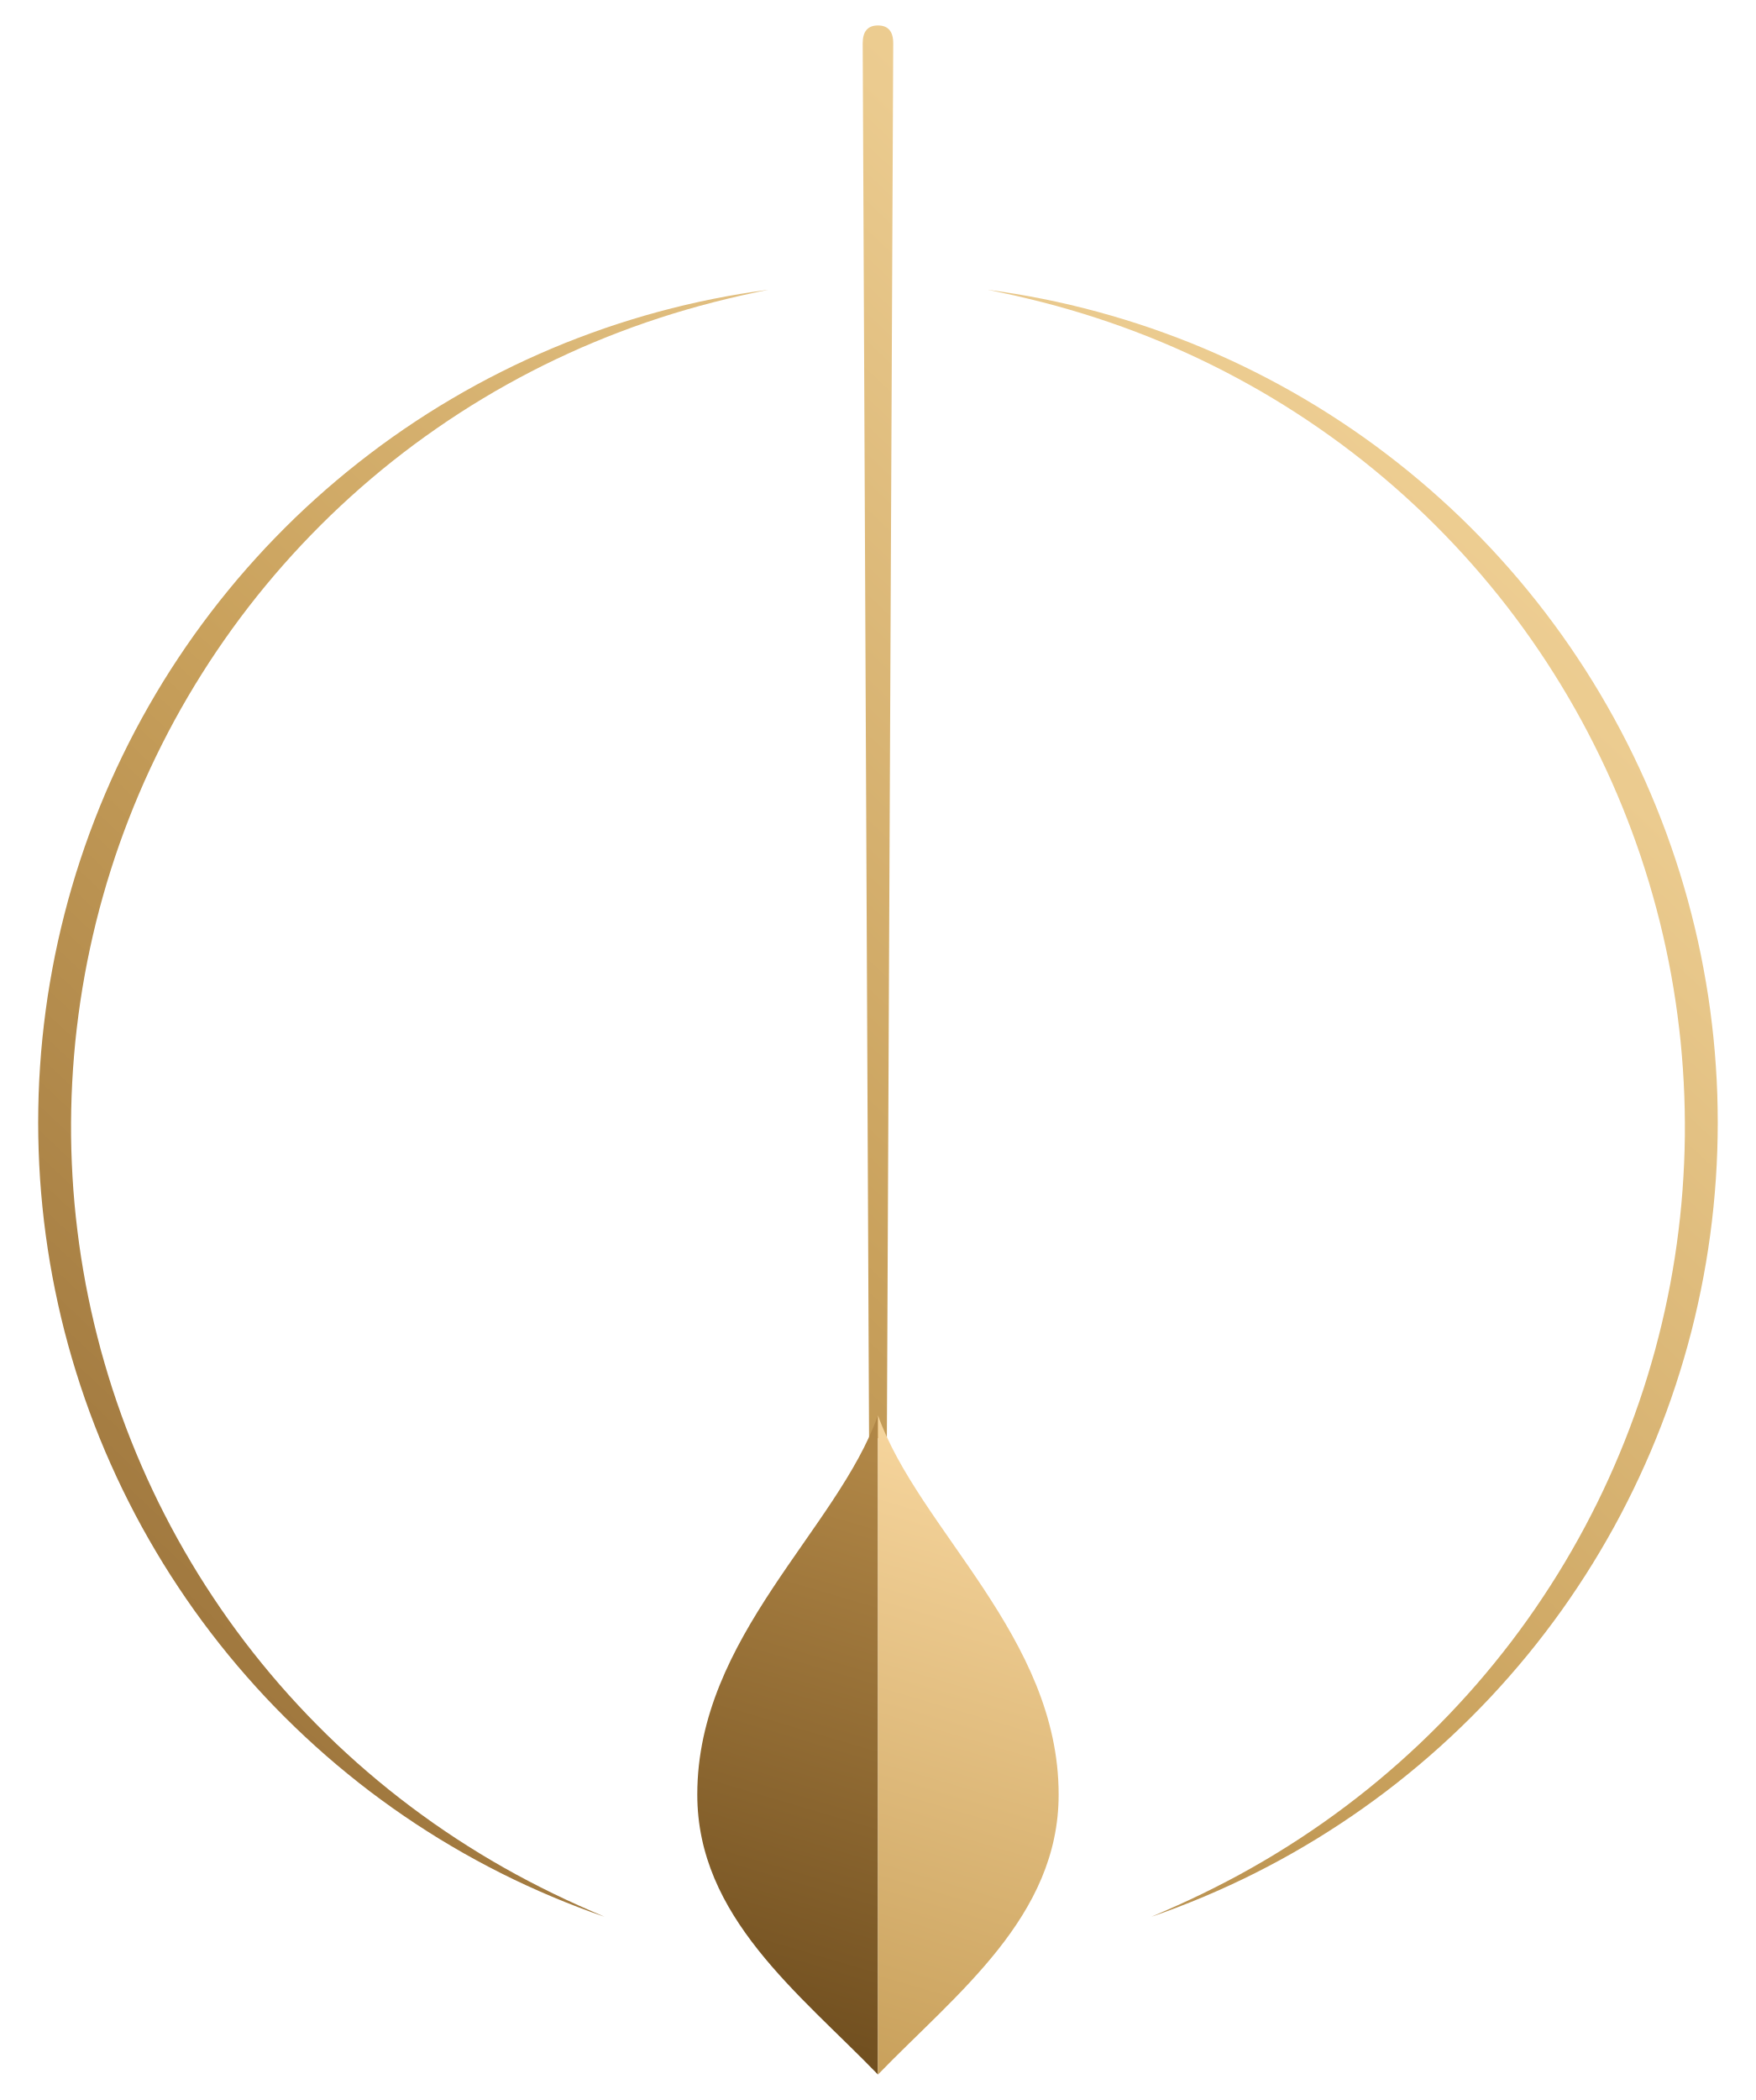
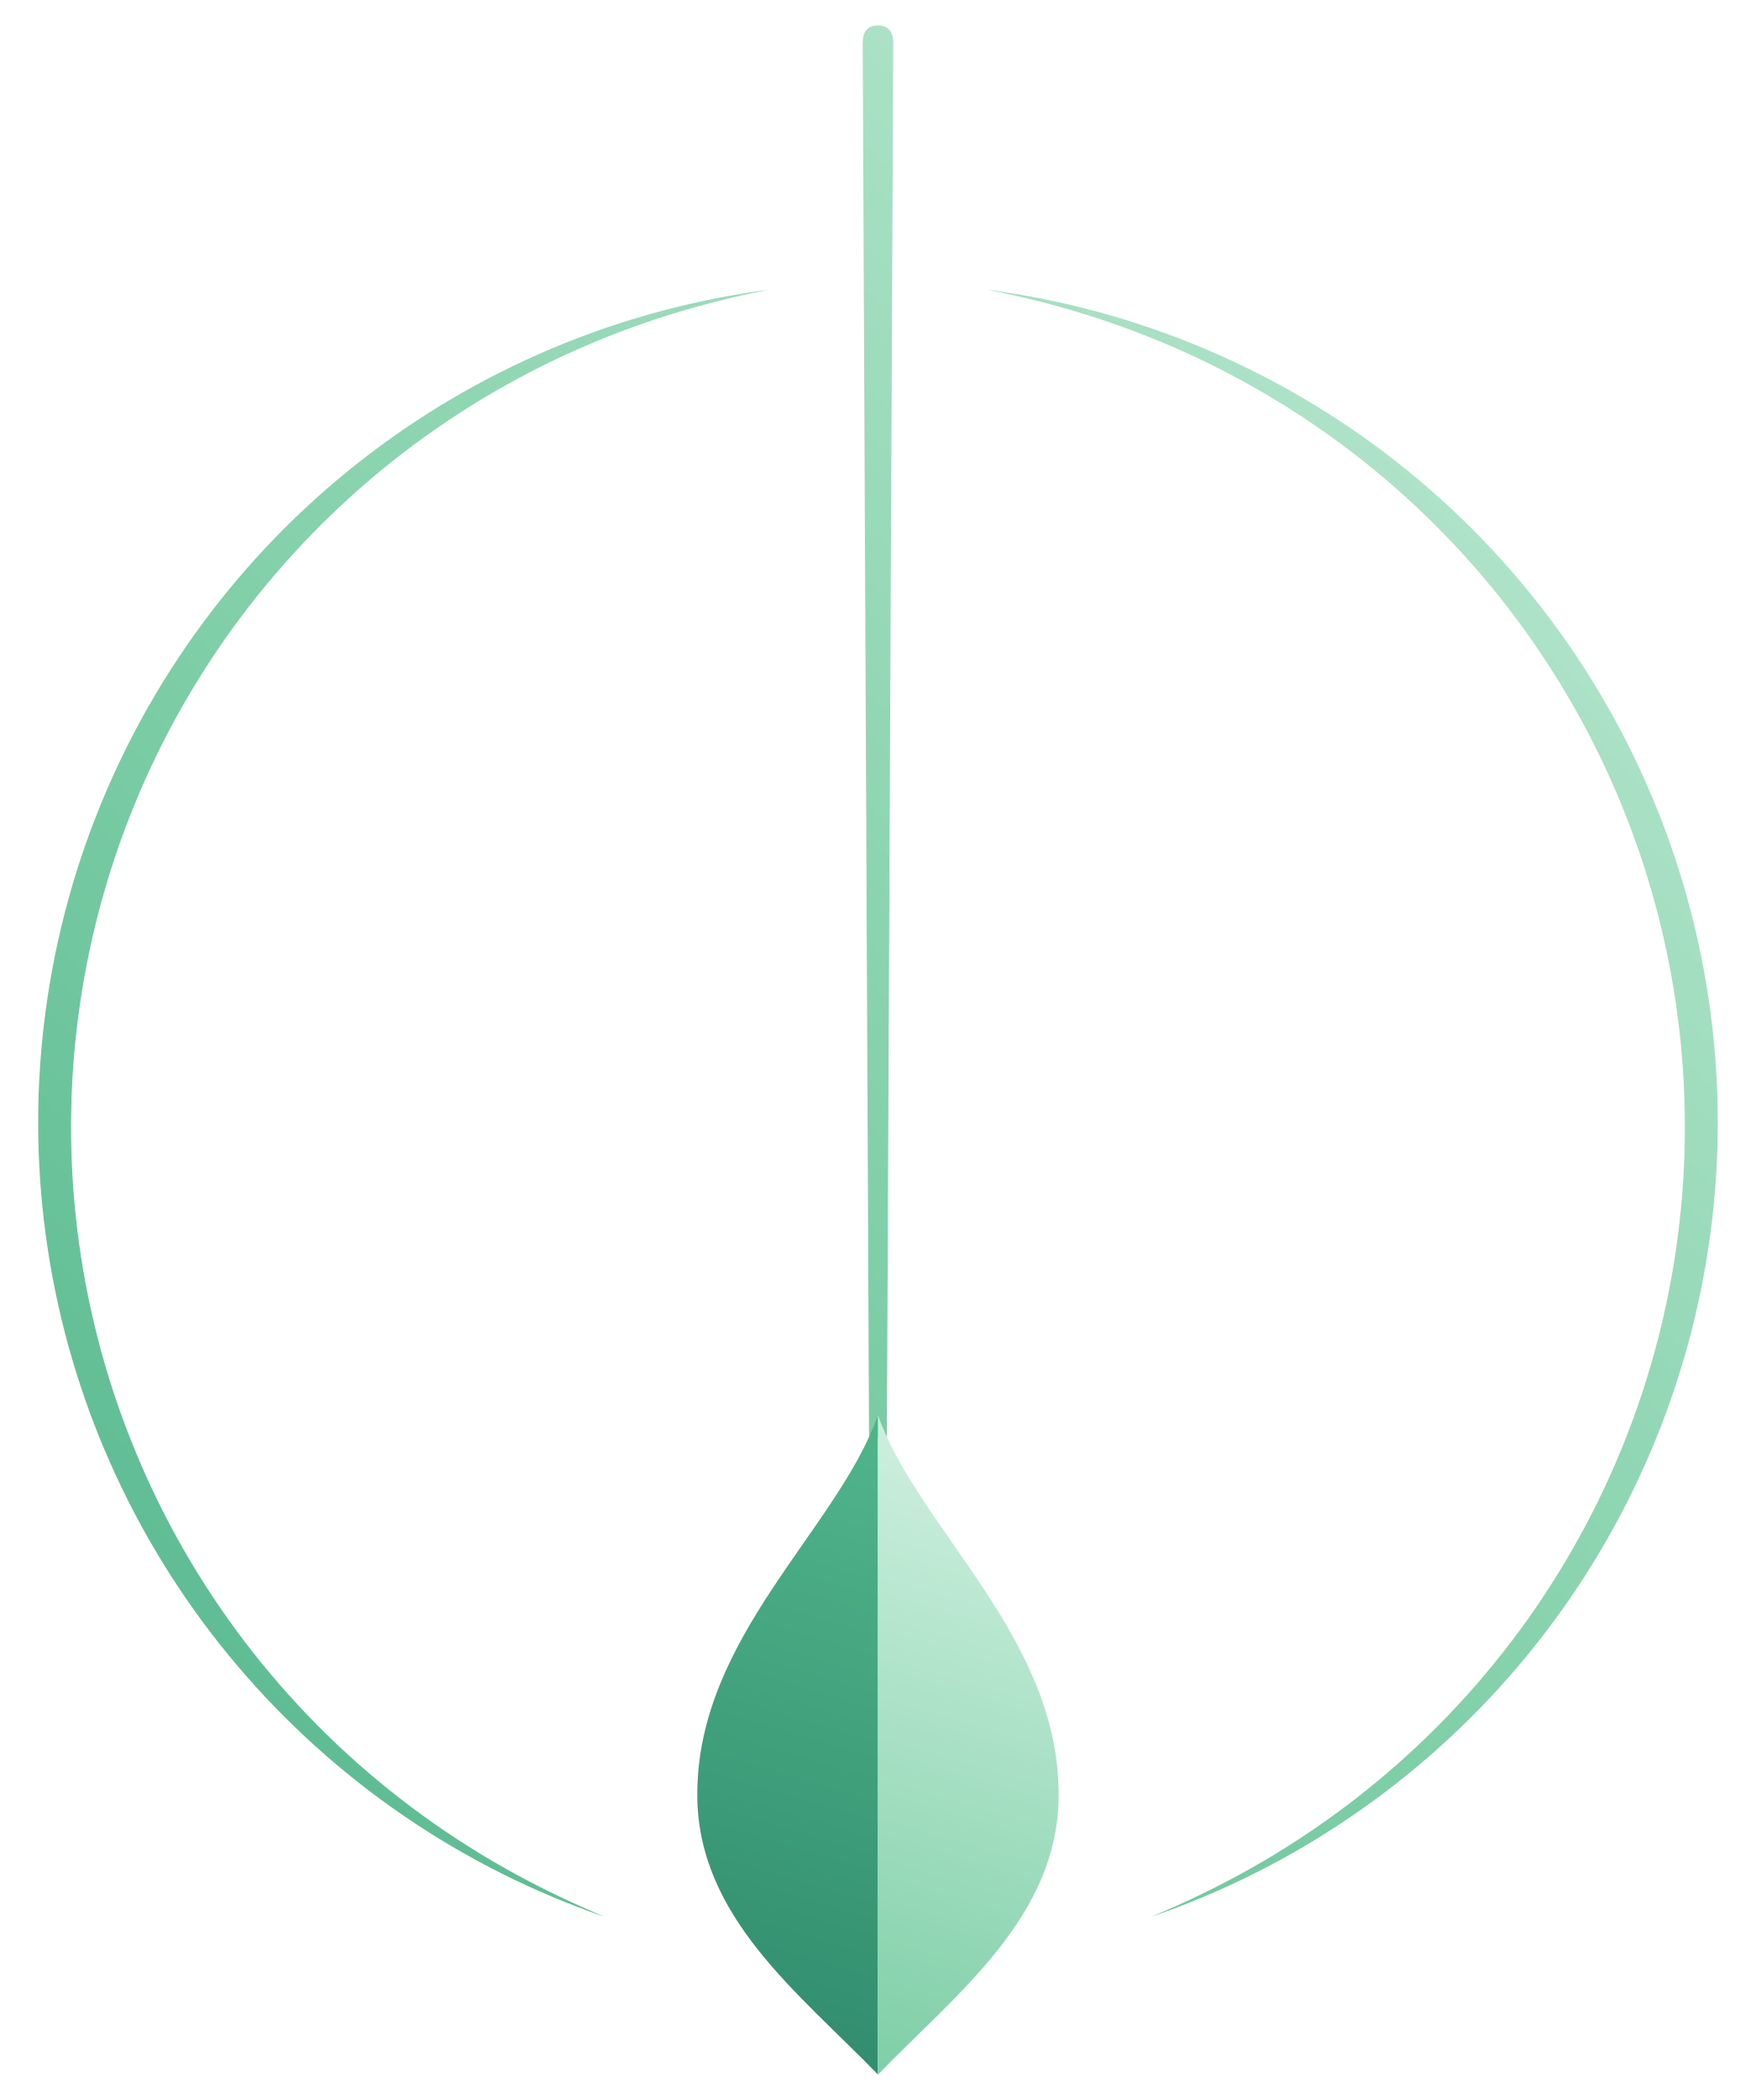
<svg xmlns="http://www.w3.org/2000/svg" viewBox="0 0 690 825" width="690" height="825" role="img" aria-label="Prumo">
  <defs>
    <linearGradient id="sg" gradientUnits="userSpaceOnUse" x1="300" y1="930" x2="960" y2="230">
-       <stop offset="0" stop-color="#8C6430" />
-       <stop offset="0.45" stop-color="#C9A15C" />
-       <stop offset="0.8" stop-color="#EBCB8F" />
-       <stop offset="1" stop-color="#F7D69E" />
+       <stop offset="0" stop-color="#4FB38A" />
+       <stop offset="0.45" stop-color="#7FCFA8" />
+       <stop offset="0.8" stop-color="#A8E0C4" />
+       <stop offset="1" stop-color="#CFF0DF" />
    </linearGradient>
    <linearGradient id="sbl" gradientUnits="userSpaceOnUse" x1="556" y1="960" x2="627" y2="720">
-       <stop offset="0" stop-color="#6B4A1C" />
-       <stop offset="1" stop-color="#B08646" />
+       <stop offset="0" stop-color="#2F8A6C" />
+       <stop offset="1" stop-color="#4FB38A" />
    </linearGradient>
    <linearGradient id="sbr" gradientUnits="userSpaceOnUse" x1="627" y1="960" x2="698" y2="720">
-       <stop offset="0" stop-color="#C9A15C" />
-       <stop offset="1" stop-color="#F7D69E" />
+       <stop offset="0" stop-color="#7FCFA8" />
+       <stop offset="1" stop-color="#CFF0DF" />
    </linearGradient>
  </defs>
  <g transform="translate(0.00 0.00) scale(1) translate(-282 -147)">
    <path d="M583.93 260.82 L578.45 261.59 L573.00 262.45 L567.55 263.40 L562.13 264.44 L556.72 265.57 L551.33 266.79 L545.96 268.11 L540.62 269.51 L535.30 271.00 L530.00 272.58 L524.73 274.25 L519.49 276.00 L514.29 277.85 L509.11 279.78 L503.96 281.79 L498.85 283.90 L493.78 286.09 L488.74 288.36 L483.75 290.71 L478.79 293.16 L473.87 295.68 L469.00 298.28 L464.17 300.97 L459.39 303.74 L454.65 306.58 L449.96 309.51 L445.33 312.51 L440.74 315.59 L436.20 318.75 L431.72 321.98 L427.30 325.29 L422.93 328.67 L418.61 332.12 L414.36 335.65 L410.16 339.24 L406.03 342.91 L401.95 346.64 L397.94 350.44 L394.00 354.31 L390.12 358.25 L386.30 362.24 L382.56 366.31 L378.88 370.43 L375.27 374.61 L371.74 378.86 L368.27 383.16 L364.88 387.52 L361.56 391.94 L358.31 396.41 L355.14 400.94 L352.05 405.52 L349.03 410.14 L346.09 414.82 L343.23 419.55 L340.45 424.33 L337.75 429.15 L335.13 434.01 L332.59 438.92 L330.14 443.87 L327.77 448.86 L325.48 453.89 L323.28 458.96 L321.16 464.06 L319.13 469.20 L317.18 474.37 L315.32 479.58 L313.55 484.81 L311.86 490.07 L310.27 495.36 L308.76 500.68 L307.35 506.02 L306.02 511.38 L304.78 516.77 L303.63 522.17 L302.58 527.60 L301.61 533.04 L300.73 538.49 L299.95 543.96 L299.26 549.45 L298.66 554.94 L298.15 560.44 L297.74 565.95 L297.41 571.47 L297.18 576.99 L297.05 582.51 L297.00 588.04 L297.05 593.56 L297.19 599.09 L297.42 604.61 L297.74 610.12 L298.16 615.63 L298.67 621.13 L299.27 626.63 L299.96 632.11 L300.75 637.58 L301.62 643.03 L302.59 648.47 L303.65 653.90 L304.80 659.30 L306.03 664.69 L307.36 670.05 L308.78 675.39 L310.29 680.71 L311.89 686.00 L313.57 691.26 L315.34 696.49 L317.20 701.69 L319.15 706.87 L321.18 712.00 L323.30 717.11 L325.51 722.17 L327.80 727.20 L330.17 732.19 L332.63 737.14 L335.16 742.05 L337.78 746.92 L340.49 751.74 L343.27 756.51 L346.13 761.24 L349.07 765.92 L352.09 770.54 L355.18 775.12 L358.35 779.65 L361.60 784.12 L364.92 788.53 L368.31 792.89 L371.78 797.20 L375.32 801.44 L378.93 805.62 L382.61 809.75 L386.35 813.81 L390.17 817.81 L394.05 821.74 L398.00 825.61 L402.01 829.41 L406.08 833.14 L410.22 836.81 L414.41 840.40 L418.67 843.92 L422.98 847.38 L427.35 850.76 L431.78 854.06 L436.26 857.29 L440.80 860.45 L445.39 863.53 L450.03 866.53 L454.71 869.46 L459.45 872.30 L464.23 875.07 L469.06 877.75 L473.94 880.36 L478.85 882.88 L483.81 885.32 L488.81 887.67 L493.85 889.94 L498.92 892.13 L504.03 894.23 L509.18 896.25 L514.35 898.18 L519.56 900.02 L519.56 900.02 L514.48 897.82 L509.43 895.59 L504.41 893.29 L499.43 890.92 L494.50 888.47 L489.60 885.95 L484.75 883.36 L479.95 880.69 L475.20 877.95 L470.49 875.13 L465.84 872.24 L461.23 869.28 L456.68 866.24 L452.18 863.14 L447.74 859.96 L443.35 856.72 L439.02 853.41 L434.74 850.03 L430.52 846.58 L426.37 843.07 L422.27 839.50 L418.24 835.86 L414.26 832.16 L410.36 828.40 L406.51 824.57 L402.73 820.69 L399.02 816.75 L395.37 812.76 L391.79 808.71 L388.28 804.60 L384.84 800.44 L381.47 796.23 L378.16 791.97 L374.93 787.65 L371.77 783.29 L368.69 778.88 L365.68 774.42 L362.74 769.92 L359.87 765.37 L357.08 760.78 L354.37 756.15 L351.73 751.48 L349.17 746.77 L346.69 742.02 L344.28 737.24 L341.96 732.42 L339.71 727.56 L337.54 722.67 L335.45 717.75 L333.44 712.80 L331.51 707.82 L329.66 702.81 L327.89 697.77 L326.20 692.71 L324.60 687.63 L323.08 682.52 L321.63 677.39 L320.28 672.23 L319.00 667.06 L317.81 661.87 L316.70 656.67 L315.67 651.45 L314.73 646.21 L313.87 640.96 L313.10 635.70 L312.41 630.43 L311.80 625.15 L311.28 619.86 L310.84 614.57 L310.49 609.27 L310.22 603.96 L310.03 598.65 L309.93 593.34 L309.92 588.03 L309.99 582.73 L310.14 577.42 L310.38 572.12 L310.70 566.82 L311.11 561.53 L311.59 556.24 L312.17 550.96 L312.83 545.70 L313.57 540.44 L314.39 535.20 L315.30 529.97 L316.29 524.75 L317.37 519.55 L318.52 514.37 L319.76 509.20 L321.08 504.06 L322.49 498.94 L323.97 493.83 L325.54 488.76 L327.18 483.70 L328.91 478.67 L330.72 473.67 L332.61 468.70 L334.57 463.76 L336.62 458.85 L338.74 453.97 L340.95 449.12 L343.23 444.31 L345.59 439.53 L348.02 434.79 L350.53 430.08 L353.12 425.42 L355.78 420.80 L358.52 416.21 L361.33 411.68 L364.21 407.18 L367.17 402.73 L370.20 398.32 L373.30 393.96 L376.47 389.65 L379.71 385.39 L383.02 381.18 L386.40 377.03 L389.85 372.92 L393.37 368.87 L396.95 364.87 L400.60 360.93 L404.31 357.05 L408.09 353.22 L411.93 349.45 L415.83 345.75 L419.80 342.10 L423.82 338.52 L427.91 335.00 L432.05 331.54 L436.26 328.15 L440.51 324.83 L444.83 321.57 L449.20 318.39 L453.63 315.27 L458.10 312.22 L462.63 309.24 L467.21 306.33 L471.84 303.50 L476.52 300.73 L481.25 298.05 L486.02 295.44 L490.84 292.90 L495.70 290.44 L500.61 288.06 L505.56 285.76 L510.54 283.53 L515.57 281.39 L520.64 279.32 L525.74 277.34 L530.88 275.43 L536.05 273.61 L541.26 271.87 L546.49 270.21 L551.76 268.64 L557.06 267.14 L562.38 265.73 L567.74 264.40 L573.11 263.14 L578.51 261.96 L583.93 260.82 Z" fill="url(#sg)" />
    <path d="M670.07 260.82 L675.55 261.59 L681.00 262.45 L686.45 263.40 L691.87 264.44 L697.28 265.57 L702.67 266.79 L708.04 268.11 L713.38 269.51 L718.70 271.00 L724.00 272.58 L729.27 274.25 L734.51 276.00 L739.71 277.85 L744.89 279.78 L750.04 281.79 L755.15 283.90 L760.22 286.09 L765.26 288.36 L770.25 290.71 L775.21 293.16 L780.13 295.68 L785.00 298.28 L789.83 300.97 L794.61 303.74 L799.35 306.58 L804.04 309.51 L808.67 312.51 L813.26 315.59 L817.80 318.75 L822.28 321.98 L826.70 325.29 L831.07 328.67 L835.39 332.12 L839.64 335.65 L843.84 339.24 L847.97 342.91 L852.05 346.64 L856.06 350.44 L860.00 354.31 L863.88 358.25 L867.70 362.24 L871.44 366.31 L875.12 370.43 L878.73 374.61 L882.26 378.86 L885.73 383.16 L889.12 387.52 L892.44 391.94 L895.69 396.41 L898.86 400.94 L901.95 405.52 L904.97 410.14 L907.91 414.82 L910.77 419.55 L913.55 424.33 L916.25 429.15 L918.87 434.01 L921.41 438.92 L923.86 443.87 L926.23 448.86 L928.52 453.89 L930.72 458.96 L932.84 464.06 L934.87 469.20 L936.82 474.37 L938.68 479.58 L940.45 484.81 L942.14 490.07 L943.73 495.36 L945.24 500.68 L946.65 506.02 L947.98 511.38 L949.22 516.77 L950.37 522.17 L951.42 527.60 L952.39 533.04 L953.27 538.49 L954.05 543.96 L954.74 549.45 L955.34 554.94 L955.85 560.44 L956.26 565.95 L956.59 571.47 L956.82 576.99 L956.95 582.51 L957.00 588.04 L956.95 593.56 L956.81 599.09 L956.58 604.61 L956.26 610.12 L955.84 615.63 L955.33 621.13 L954.73 626.63 L954.04 632.11 L953.25 637.58 L952.38 643.03 L951.41 648.47 L950.35 653.90 L949.20 659.30 L947.97 664.69 L946.64 670.05 L945.22 675.39 L943.71 680.71 L942.11 686.00 L940.43 691.26 L938.66 696.49 L936.80 701.69 L934.85 706.87 L932.82 712.00 L930.70 717.11 L928.49 722.17 L926.20 727.20 L923.83 732.19 L921.37 737.14 L918.84 742.05 L916.22 746.92 L913.51 751.74 L910.73 756.51 L907.87 761.24 L904.93 765.92 L901.91 770.54 L898.82 775.12 L895.65 779.65 L892.40 784.12 L889.08 788.53 L885.69 792.89 L882.22 797.20 L878.68 801.44 L875.07 805.62 L871.39 809.75 L867.65 813.81 L863.83 817.81 L859.95 821.74 L856.00 825.61 L851.99 829.41 L847.92 833.14 L843.78 836.81 L839.59 840.40 L835.33 843.92 L831.02 847.38 L826.65 850.76 L822.22 854.06 L817.74 857.29 L813.20 860.45 L808.61 863.53 L803.97 866.53 L799.29 869.46 L794.55 872.30 L789.77 875.07 L784.94 877.75 L780.06 880.36 L775.15 882.88 L770.19 885.32 L765.19 887.67 L760.15 889.94 L755.08 892.13 L749.97 894.23 L744.82 896.25 L739.65 898.18 L734.44 900.02 L734.44 900.02 L739.52 897.82 L744.57 895.59 L749.59 893.29 L754.57 890.92 L759.50 888.47 L764.40 885.95 L769.25 883.36 L774.05 880.69 L778.80 877.95 L783.51 875.13 L788.16 872.24 L792.77 869.28 L797.32 866.24 L801.82 863.14 L806.26 859.96 L810.65 856.72 L814.98 853.41 L819.26 850.03 L823.48 846.58 L827.63 843.07 L831.73 839.50 L835.76 835.86 L839.74 832.16 L843.64 828.40 L847.49 824.57 L851.27 820.69 L854.98 816.75 L858.63 812.76 L862.21 808.71 L865.72 804.60 L869.16 800.44 L872.53 796.23 L875.84 791.97 L879.07 787.65 L882.23 783.29 L885.31 778.88 L888.32 774.42 L891.26 769.92 L894.13 765.37 L896.92 760.78 L899.63 756.15 L902.27 751.48 L904.83 746.77 L907.31 742.02 L909.72 737.24 L912.04 732.42 L914.29 727.56 L916.46 722.67 L918.55 717.75 L920.56 712.80 L922.49 707.82 L924.34 702.81 L926.11 697.77 L927.80 692.71 L929.40 687.63 L930.92 682.52 L932.37 677.39 L933.72 672.23 L935.00 667.06 L936.19 661.87 L937.30 656.67 L938.33 651.45 L939.27 646.21 L940.13 640.96 L940.90 635.70 L941.59 630.43 L942.20 625.15 L942.72 619.86 L943.16 614.57 L943.51 609.27 L943.78 603.96 L943.97 598.65 L944.07 593.34 L944.08 588.03 L944.01 582.73 L943.86 577.42 L943.62 572.12 L943.30 566.82 L942.89 561.53 L942.41 556.24 L941.83 550.96 L941.17 545.70 L940.43 540.44 L939.61 535.20 L938.70 529.97 L937.71 524.75 L936.63 519.55 L935.48 514.37 L934.24 509.20 L932.92 504.06 L931.51 498.94 L930.03 493.83 L928.46 488.76 L926.82 483.70 L925.09 478.67 L923.28 473.67 L921.39 468.70 L919.43 463.76 L917.38 458.85 L915.26 453.97 L913.05 449.12 L910.77 444.31 L908.41 439.53 L905.98 434.79 L903.47 430.08 L900.88 425.42 L898.22 420.80 L895.48 416.21 L892.67 411.68 L889.79 407.18 L886.83 402.73 L883.80 398.32 L880.70 393.96 L877.53 389.65 L874.29 385.39 L870.98 381.18 L867.60 377.03 L864.15 372.92 L860.63 368.87 L857.05 364.87 L853.40 360.93 L849.69 357.05 L845.91 353.22 L842.07 349.45 L838.17 345.75 L834.20 342.10 L830.18 338.52 L826.09 335.00 L821.95 331.54 L817.74 328.15 L813.49 324.83 L809.17 321.57 L804.80 318.39 L800.37 315.27 L795.90 312.22 L791.37 309.24 L786.79 306.33 L782.16 303.50 L777.48 300.73 L772.75 298.05 L767.98 295.44 L763.16 292.90 L758.30 290.44 L753.39 288.06 L748.44 285.76 L743.46 283.53 L738.43 281.39 L733.36 279.32 L728.26 277.34 L723.12 275.43 L717.95 273.61 L712.74 271.87 L707.51 270.21 L702.24 268.64 L696.94 267.14 L691.62 265.73 L686.26 264.40 L680.89 263.14 L675.49 261.96 L670.07 260.82 Z" fill="url(#sg)" />
    <path d="M621 164 Q621 157 627 157 Q633 157 633 164 L630.5 712 L623.5 712 Z" fill="url(#sg)" />
    <path d="M627 703 C611 748 556 790 556 852 C556 900 596 930 627 962 Z" fill="url(#sbl)" />
    <path d="M627 703 C643 748 698 790 698 852 C698 900 658 930 627 962 Z" fill="url(#sbr)" />
  </g>
</svg>
